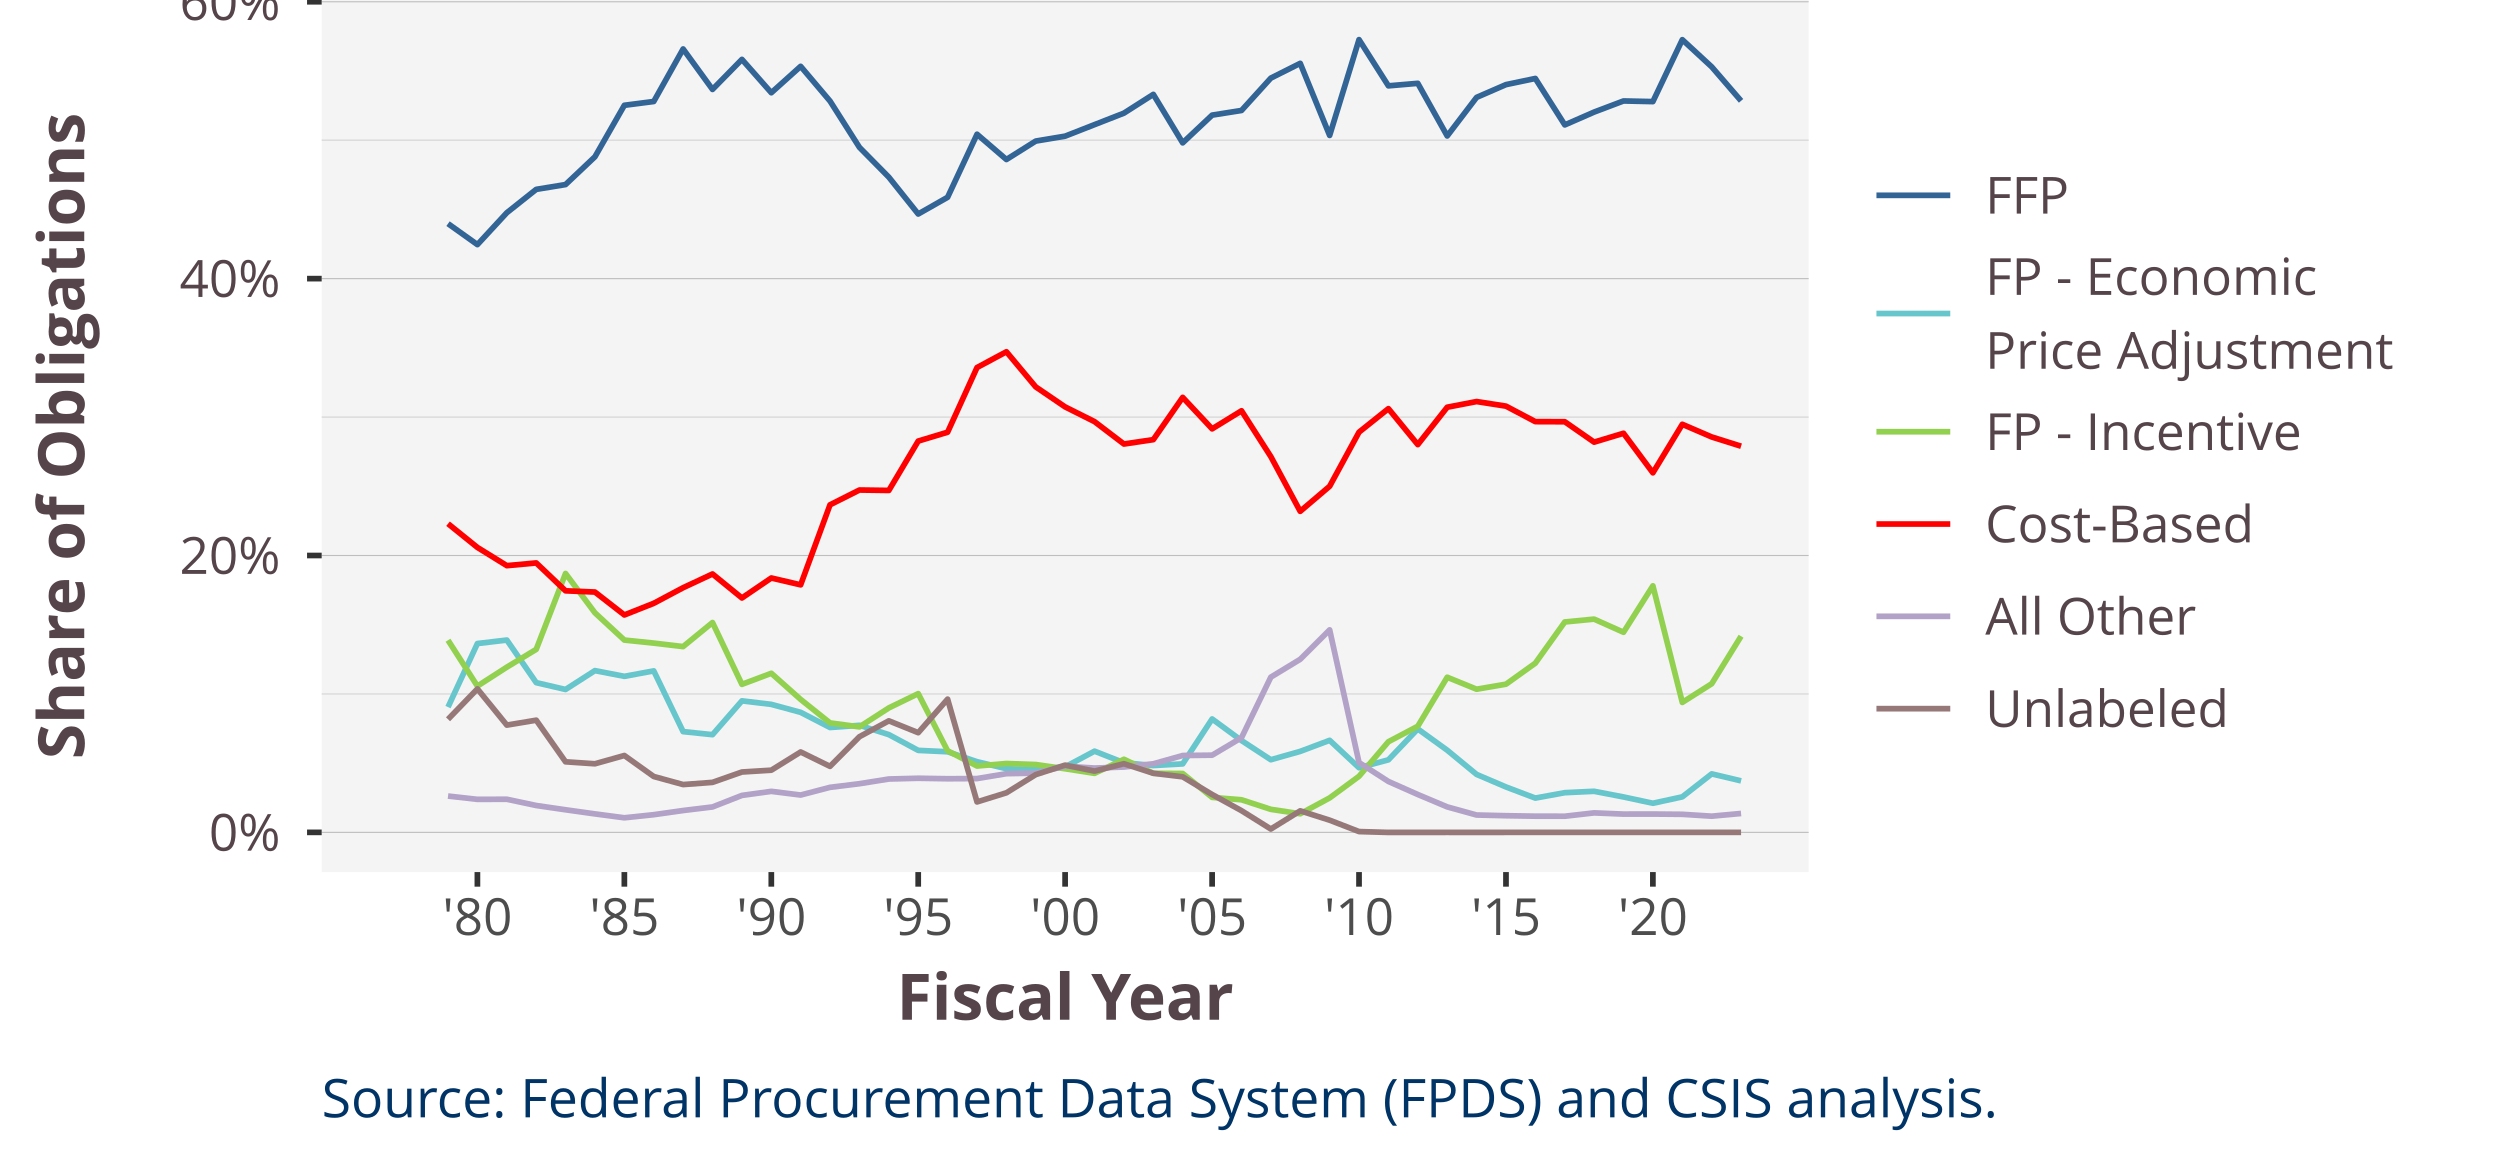
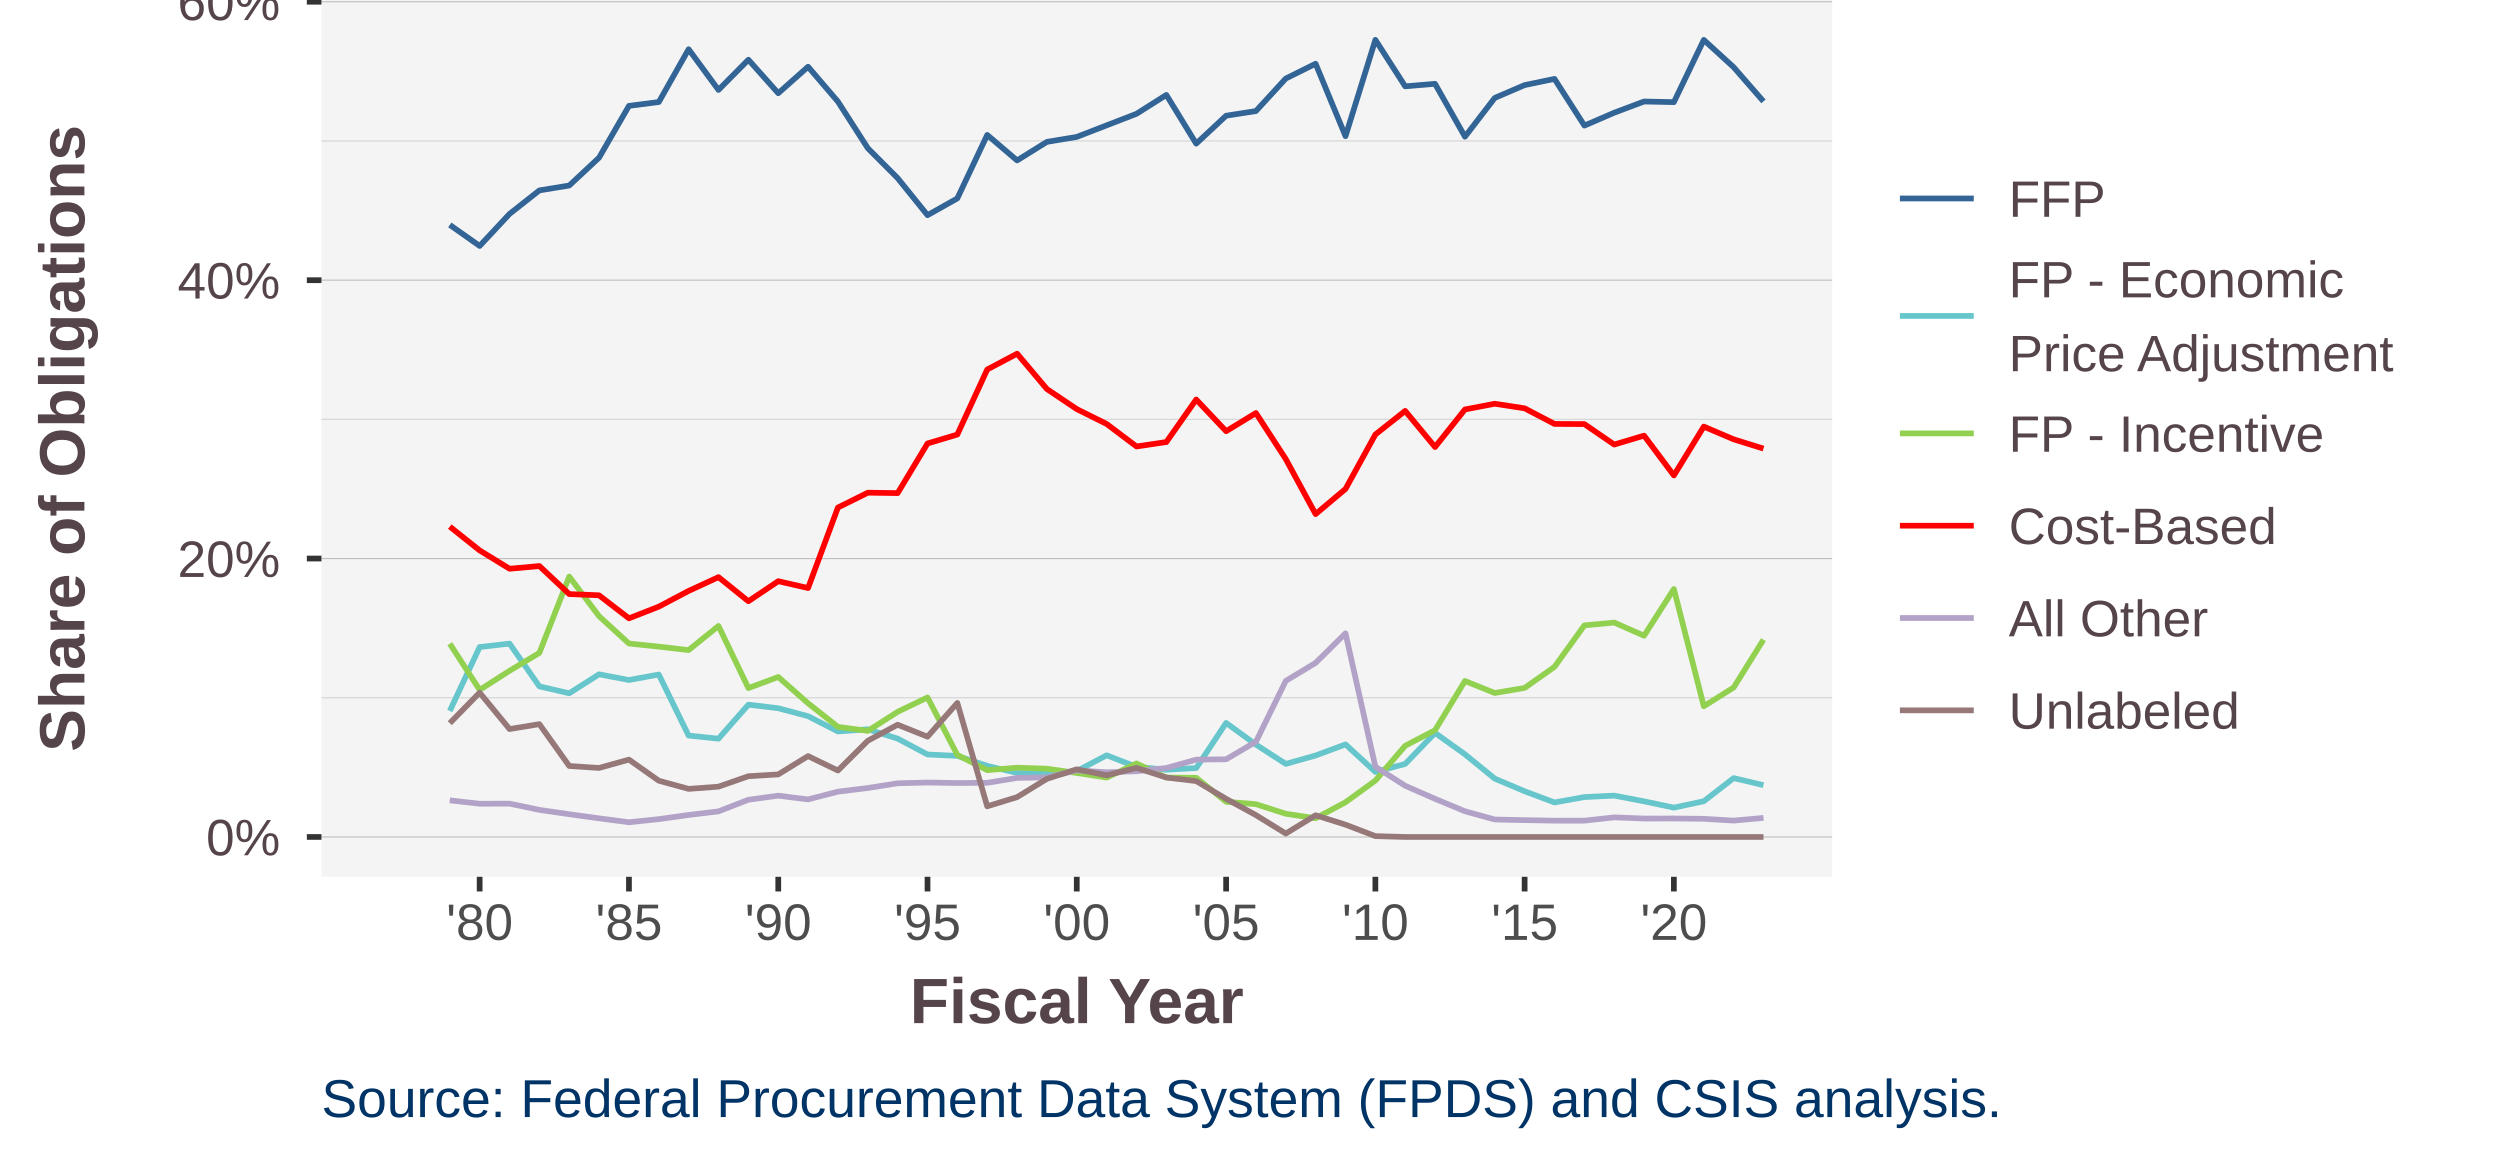
<svg xmlns="http://www.w3.org/2000/svg" class="svglite" width="468.00pt" height="216.00pt" viewBox="0 0 468.00 216.00">
  <defs>
    <style type="text/css">
    .svglite line, .svglite polyline, .svglite polygon, .svglite path, .svglite rect, .svglite circle {
      fill: none;
      stroke: #000000;
      stroke-linecap: round;
      stroke-linejoin: round;
      stroke-miterlimit: 10.00;
    }
    .svglite text {
      white-space: pre;
    }
  </style>
  </defs>
  <rect width="100%" height="100%" style="stroke: none; fill: #FFFFFF;" />
  <defs>
    <clipPath id="cpMC4wMHw0NjguMDB8MC4wMHwyMTYuMDA=">
      <rect x="0.00" y="0.00" width="468.00" height="216.00" />
    </clipPath>
  </defs>
  <g clip-path="url(#cpMC4wMHw0NjguMDB8MC4wMHwyMTYuMDA=)">
    <rect x="0.00" y="-0" width="468.00" height="216.00" style="stroke-width: 1.07; stroke: #FFFFFF; fill: #FFFFFF;" />
  </g>
  <defs>
-     <clipPath id="cpNjAuMjJ8MzM4LjU4fDAuMDB8MTYzLjI1">
-       <rect x="60.22" y="0.00" width="278.36" height="163.25" />
+     <clipPath id="cpNjAuMTh8MzQyLjk4fDAuMDB8MTY0LjE0">
+       <rect x="60.18" y="0.00" width="282.80" height="164.14" />
    </clipPath>
  </defs>
-   <g clip-path="url(#cpNjAuMjJ8MzM4LjU4fDAuMDB8MTYzLjI1)">
-     <rect x="60.22" y="0.00" width="278.36" height="163.25" style="stroke-width: 1.07; stroke: none; fill: #F4F4F4;" />
-     <polyline points="60.22,129.91 338.58,129.91 " style="stroke-width: 0.21; stroke: #D3D3D3; stroke-linecap: butt;" />
-     <polyline points="60.22,78.08 338.58,78.08 " style="stroke-width: 0.21; stroke: #D3D3D3; stroke-linecap: butt;" />
-     <polyline points="60.22,26.24 338.58,26.24 " style="stroke-width: 0.21; stroke: #D3D3D3; stroke-linecap: butt;" />
-     <polyline points="60.22,155.82 338.58,155.82 " style="stroke-width: 0.21; stroke: #BEBEBE; stroke-linecap: butt;" />
-     <polyline points="60.22,103.99 338.58,103.99 " style="stroke-width: 0.21; stroke: #BEBEBE; stroke-linecap: butt;" />
-     <polyline points="60.22,52.16 338.58,52.16 " style="stroke-width: 0.21; stroke: #BEBEBE; stroke-linecap: butt;" />
-     <polyline points="60.22,0.33 338.58,0.33 " style="stroke-width: 0.21; stroke: #BEBEBE; stroke-linecap: butt;" />
-     <polyline points="83.87,41.87 89.37,45.79 94.88,39.82 100.38,35.45 105.87,34.55 111.37,29.35 116.88,19.71 122.38,19.00 127.88,9.17 133.38,16.74 138.89,11.12 144.39,17.36 149.88,12.42 155.38,18.92 160.89,27.59 166.39,33.17 171.89,40.06 177.39,36.93 182.90,25.13 188.40,29.86 193.89,26.41 199.39,25.49 204.90,23.33 210.40,21.18 215.90,17.67 221.40,26.74 226.91,21.55 232.41,20.68 237.90,14.62 243.40,11.86 248.91,25.35 254.41,7.42 259.91,16.07 265.41,15.60 270.92,25.45 276.42,18.23 281.92,15.84 287.41,14.69 292.93,23.38 298.42,20.98 303.92,18.90 309.42,19.02 314.93,7.43 320.43,12.51 325.93,18.88 " style="stroke-width: 1.07; stroke: #326496; stroke-linecap: butt;" />
-     <polyline points="83.87,132.37 89.37,120.47 94.88,119.82 100.38,127.79 105.87,129.07 111.37,125.54 116.88,126.61 122.38,125.59 127.88,136.96 133.38,137.53 138.89,131.20 144.39,131.86 149.88,133.35 155.38,136.19 160.89,135.78 166.39,137.52 171.89,140.47 177.39,140.73 182.90,142.59 188.40,143.90 193.89,144.08 199.39,143.56 204.90,140.62 210.40,142.78 215.90,143.31 221.40,143.00 226.91,134.59 232.41,138.63 237.90,142.22 243.40,140.66 248.91,138.59 254.41,143.72 259.91,142.24 265.41,136.46 270.92,140.44 276.42,144.97 281.92,147.32 287.41,149.40 292.93,148.39 298.42,148.13 303.92,149.19 309.42,150.37 314.93,149.17 320.43,144.87 325.93,146.18 " style="stroke-width: 1.07; stroke: #66C6CB; stroke-linecap: butt;" />
-     <polyline points="83.87,119.85 89.37,128.44 94.88,124.89 100.38,121.56 105.87,107.36 111.37,114.72 116.88,119.82 122.38,120.39 127.88,121.04 133.38,116.54 138.89,128.11 144.39,126.04 149.88,130.93 155.38,135.33 160.89,136.07 166.39,132.52 171.89,129.85 177.39,140.55 182.90,143.40 188.40,142.93 193.89,143.12 199.39,143.91 204.90,144.77 210.40,142.14 215.90,144.76 221.40,144.80 226.91,149.27 232.41,149.72 237.90,151.51 243.40,152.34 248.91,149.37 254.41,145.32 259.91,138.85 265.41,135.95 270.92,126.78 276.42,129.02 281.92,128.08 287.41,124.15 292.93,116.43 298.42,115.90 303.92,118.36 309.42,109.67 314.93,131.49 320.43,128.00 325.93,119.10 " style="stroke-width: 1.07; stroke: #92D050; stroke-linecap: butt;" />
-     <polyline points="83.87,98.04 89.37,102.48 94.88,105.89 100.38,105.38 105.87,110.60 111.37,110.83 116.88,115.12 122.38,112.94 127.88,110.02 133.38,107.45 138.89,111.94 144.39,108.20 149.88,109.48 155.38,94.50 160.89,91.73 166.39,91.81 171.89,82.57 177.39,80.91 182.90,68.80 188.40,65.85 193.89,72.43 199.39,76.17 204.90,78.93 210.40,83.12 215.90,82.30 221.40,74.39 226.91,80.28 232.41,76.90 237.90,85.48 243.40,95.72 248.91,91.03 254.41,80.90 259.91,76.50 265.41,83.23 270.92,76.23 276.42,75.17 281.92,76.03 287.41,78.93 292.93,78.95 298.42,82.77 303.92,81.11 309.42,88.51 314.93,79.43 320.43,81.80 325.93,83.53 " style="stroke-width: 1.07; stroke: #FF0000; stroke-linecap: butt;" />
-     <polyline points="83.87,149.02 89.37,149.64 94.88,149.62 100.38,150.79 105.87,151.59 111.37,152.36 116.88,153.09 122.38,152.51 127.88,151.73 133.38,151.06 138.89,148.90 144.39,148.14 149.88,148.83 155.38,147.39 160.89,146.71 166.39,145.83 171.89,145.69 177.39,145.78 182.90,145.75 188.40,144.83 193.89,144.73 199.39,143.43 204.90,143.78 210.40,143.59 215.90,142.98 221.40,141.43 226.91,141.37 232.41,138.10 237.90,126.76 243.40,123.42 248.91,117.91 254.41,142.75 259.91,146.29 265.41,148.73 270.92,151.05 276.42,152.57 281.92,152.70 287.41,152.79 292.93,152.80 298.42,152.17 303.92,152.40 309.42,152.39 314.93,152.44 320.43,152.79 325.93,152.28 " style="stroke-width: 1.07; stroke: #B3A2C7; stroke-linecap: butt;" />
-     <polyline points="83.87,134.65 89.37,128.96 94.88,135.74 100.38,134.82 105.87,142.61 111.37,142.98 116.88,141.43 122.38,145.36 127.88,146.87 133.38,146.46 138.89,144.52 144.39,144.18 149.88,140.77 155.38,143.46 160.89,137.91 166.39,134.94 171.89,137.16 177.39,130.88 182.90,150.12 188.40,148.41 193.89,145.01 199.39,143.23 204.90,144.35 210.40,142.97 215.90,144.76 221.40,145.42 226.91,148.73 232.41,151.76 237.90,155.19 243.40,151.79 248.91,153.54 254.41,155.67 259.91,155.83 265.41,155.83 270.92,155.82 276.42,155.83 281.92,155.82 287.41,155.82 292.93,155.82 298.42,155.82 303.92,155.82 309.42,155.82 314.93,155.82 320.43,155.82 325.93,155.82 " style="stroke-width: 1.07; stroke: #967878; stroke-linecap: butt;" />
+   <g clip-path="url(#cpNjAuMTh8MzQyLjk4fDAuMDB8MTY0LjE0)">
+     <rect x="60.18" y="-0" width="282.80" height="164.14" style="stroke-width: 1.07; stroke: none; fill: #F4F4F4;" />
+     <polyline points="60.18,130.62 342.98,130.62 " style="stroke-width: 0.21; stroke: #D3D3D3; stroke-linecap: butt;" />
+     <polyline points="60.18,78.50 342.98,78.50 " style="stroke-width: 0.21; stroke: #D3D3D3; stroke-linecap: butt;" />
+     <polyline points="60.18,26.39 342.98,26.39 " style="stroke-width: 0.21; stroke: #D3D3D3; stroke-linecap: butt;" />
+     <polyline points="60.18,156.68 342.98,156.68 " style="stroke-width: 0.21; stroke: #BEBEBE; stroke-linecap: butt;" />
+     <polyline points="60.18,104.56 342.98,104.56 " style="stroke-width: 0.21; stroke: #BEBEBE; stroke-linecap: butt;" />
+     <polyline points="60.18,52.45 342.98,52.45 " style="stroke-width: 0.21; stroke: #BEBEBE; stroke-linecap: butt;" />
+     <polyline points="60.18,0.33 342.98,0.33 " style="stroke-width: 0.21; stroke: #BEBEBE; stroke-linecap: butt;" />
+     <polyline points="84.20,42.10 89.79,46.04 95.39,40.04 100.97,35.64 106.56,34.73 112.14,29.52 117.74,19.82 123.33,19.10 128.91,9.22 134.50,16.83 140.10,11.18 145.69,17.45 151.27,12.49 156.86,19.02 162.46,27.75 168.04,33.35 173.63,40.28 179.21,37.14 184.81,25.26 190.40,30.03 195.98,26.56 201.57,25.63 207.17,23.46 212.76,21.30 218.34,17.77 223.93,26.89 229.53,21.66 235.11,20.79 240.70,14.70 246.28,11.93 251.88,25.49 257.47,7.46 263.05,16.16 268.64,15.69 274.24,25.59 279.82,18.33 285.41,15.93 291.00,14.77 296.60,23.51 302.18,21.10 307.77,19.00 313.35,19.12 318.95,7.47 324.54,12.58 330.12,18.98 " style="stroke-width: 1.07; stroke: #326496; stroke-linecap: butt;" />
+     <polyline points="84.20,133.09 89.79,121.13 95.39,120.48 100.97,128.49 106.56,129.78 112.14,126.23 117.74,127.30 123.33,126.27 128.91,137.70 134.50,138.28 140.10,131.91 145.69,132.58 151.27,134.07 156.86,136.93 162.46,136.52 168.04,138.27 173.63,141.24 179.21,141.50 184.81,143.37 190.40,144.69 195.98,144.87 201.57,144.34 207.17,141.39 212.76,143.56 218.34,144.09 223.93,143.78 229.53,135.33 235.11,139.39 240.70,143.00 246.28,141.43 251.88,139.35 257.47,144.50 263.05,143.01 268.64,137.20 274.24,141.21 279.82,145.76 285.41,148.12 291.00,150.22 296.60,149.21 302.18,148.94 307.77,150.01 313.35,151.19 318.95,149.99 324.54,145.66 330.12,146.98 " style="stroke-width: 1.07; stroke: #66C6CB; stroke-linecap: butt;" />
+     <polyline points="84.20,120.50 89.79,129.15 95.39,125.57 100.97,122.22 106.56,107.94 112.14,115.35 117.74,120.47 123.33,121.05 128.91,121.70 134.50,117.18 140.10,128.81 145.69,126.73 151.27,131.65 156.86,136.07 162.46,136.82 168.04,133.25 173.63,130.56 179.21,141.32 184.81,144.18 190.40,143.71 195.98,143.90 201.57,144.70 207.17,145.56 212.76,142.92 218.34,145.56 223.93,145.60 229.53,150.09 235.11,150.54 240.70,152.34 246.28,153.17 251.88,150.18 257.47,146.12 263.05,139.61 268.64,136.69 274.24,127.48 279.82,129.73 285.41,128.78 291.00,124.83 296.60,117.07 302.18,116.54 307.77,119.01 313.35,110.27 318.95,132.21 324.54,128.70 330.12,119.75 " style="stroke-width: 1.07; stroke: #92D050; stroke-linecap: butt;" />
+     <polyline points="84.20,98.58 89.79,103.04 95.39,106.47 100.97,105.96 106.56,111.21 112.14,111.44 117.74,115.75 123.33,113.56 128.91,110.62 134.50,108.04 140.10,112.55 145.69,108.80 151.27,110.08 156.86,95.01 162.46,92.23 168.04,92.31 173.63,83.02 179.21,81.35 184.81,69.17 190.40,66.21 195.98,72.83 201.57,76.58 207.17,79.37 212.76,83.58 218.34,82.75 223.93,74.79 229.53,80.72 235.11,77.32 240.70,85.94 246.28,96.24 251.88,91.53 257.47,81.34 263.05,76.92 268.64,83.68 274.24,76.65 279.82,75.58 285.41,76.44 291.00,79.36 296.60,79.39 302.18,83.22 307.77,81.55 313.35,89.00 318.95,79.86 324.54,82.24 330.12,83.98 " style="stroke-width: 1.07; stroke: #FF0000; stroke-linecap: butt;" />
+     <polyline points="84.20,149.83 89.79,150.46 95.39,150.44 100.97,151.61 106.56,152.42 112.14,153.19 117.74,153.93 123.33,153.34 128.91,152.56 134.50,151.89 140.10,149.71 145.69,148.95 151.27,149.65 156.86,148.20 162.46,147.51 168.04,146.63 173.63,146.49 179.21,146.58 184.81,146.54 190.40,145.62 195.98,145.53 201.57,144.21 207.17,144.57 212.76,144.38 218.34,143.77 223.93,142.20 229.53,142.14 235.11,138.85 240.70,127.46 246.28,124.09 251.88,118.56 257.47,143.53 263.05,147.09 268.64,149.54 274.24,151.87 279.82,153.41 285.41,153.53 291.00,153.63 296.60,153.63 302.18,153.01 307.77,153.23 313.35,153.22 318.95,153.28 324.54,153.62 330.12,153.11 " style="stroke-width: 1.07; stroke: #B3A2C7; stroke-linecap: butt;" />
+     <polyline points="84.20,135.38 89.79,129.66 95.39,136.48 100.97,135.56 106.56,143.39 112.14,143.76 117.74,142.20 123.33,146.15 128.91,147.68 134.50,147.26 140.10,145.31 145.69,144.97 151.27,141.54 156.86,144.24 162.46,138.66 168.04,135.67 173.63,137.91 179.21,131.59 184.81,150.94 190.40,149.22 195.98,145.80 201.57,144.01 207.17,145.14 212.76,143.75 218.34,145.55 223.93,146.22 229.53,149.54 235.11,152.59 240.70,156.04 246.28,152.62 251.88,154.38 257.47,156.52 263.05,156.68 268.64,156.68 274.24,156.68 279.82,156.68 285.41,156.68 291.00,156.68 296.60,156.68 302.18,156.68 307.77,156.68 313.35,156.68 318.95,156.68 324.54,156.68 330.12,156.68 " style="stroke-width: 1.07; stroke: #967878; stroke-linecap: butt;" />
  </g>
  <g clip-path="url(#cpMC4wMHw0NjguMDB8MC4wMHwyMTYuMDA=)">
-     <text x="52.50" y="159.25" text-anchor="end" style="font-size: 9.60px;fill: #554449; font-family: &quot;Open Sans&quot;;" textLength="13.41px" lengthAdjust="spacingAndGlyphs">0%</text>
-     <text x="52.50" y="107.42" text-anchor="end" style="font-size: 9.60px;fill: #554449; font-family: &quot;Open Sans&quot;;" textLength="18.90px" lengthAdjust="spacingAndGlyphs">20%</text>
-     <text x="52.50" y="55.58" text-anchor="end" style="font-size: 9.60px;fill: #554449; font-family: &quot;Open Sans&quot;;" textLength="18.90px" lengthAdjust="spacingAndGlyphs">40%</text>
-     <text x="52.50" y="3.75" text-anchor="end" style="font-size: 9.60px;fill: #554449; font-family: &quot;Open Sans&quot;;" textLength="18.90px" lengthAdjust="spacingAndGlyphs">60%</text>
-     <polyline points="57.48,155.82 60.22,155.82 " style="stroke-width: 1.07; stroke: #333333; stroke-linecap: butt;" />
-     <polyline points="57.48,103.99 60.22,103.99 " style="stroke-width: 1.07; stroke: #333333; stroke-linecap: butt;" />
-     <polyline points="57.48,52.16 60.22,52.16 " style="stroke-width: 1.07; stroke: #333333; stroke-linecap: butt;" />
-     <polyline points="57.48,0.33 60.22,0.33 " style="stroke-width: 1.07; stroke: #333333; stroke-linecap: butt;" />
-     <polyline points="89.37,165.99 89.37,163.25 " style="stroke-width: 1.07; stroke: #333333; stroke-linecap: butt;" />
-     <polyline points="116.88,165.99 116.88,163.25 " style="stroke-width: 1.07; stroke: #333333; stroke-linecap: butt;" />
-     <polyline points="144.39,165.99 144.39,163.25 " style="stroke-width: 1.07; stroke: #333333; stroke-linecap: butt;" />
-     <polyline points="171.89,165.99 171.89,163.25 " style="stroke-width: 1.07; stroke: #333333; stroke-linecap: butt;" />
-     <polyline points="199.39,165.99 199.39,163.25 " style="stroke-width: 1.07; stroke: #333333; stroke-linecap: butt;" />
-     <polyline points="226.91,165.99 226.91,163.25 " style="stroke-width: 1.07; stroke: #333333; stroke-linecap: butt;" />
-     <polyline points="254.41,165.99 254.41,163.25 " style="stroke-width: 1.07; stroke: #333333; stroke-linecap: butt;" />
-     <polyline points="281.92,165.99 281.92,163.25 " style="stroke-width: 1.07; stroke: #333333; stroke-linecap: butt;" />
-     <polyline points="309.42,165.99 309.42,163.25 " style="stroke-width: 1.07; stroke: #333333; stroke-linecap: butt;" />
-     <text x="89.37" y="175.03" text-anchor="middle" style="font-size: 9.60px;fill: #4D4D4D; font-family: &quot;Open Sans&quot;;" textLength="13.08px" lengthAdjust="spacingAndGlyphs">'80</text>
-     <text x="116.88" y="175.03" text-anchor="middle" style="font-size: 9.60px;fill: #4D4D4D; font-family: &quot;Open Sans&quot;;" textLength="13.08px" lengthAdjust="spacingAndGlyphs">'85</text>
-     <text x="144.39" y="175.03" text-anchor="middle" style="font-size: 9.60px;fill: #4D4D4D; font-family: &quot;Open Sans&quot;;" textLength="13.08px" lengthAdjust="spacingAndGlyphs">'90</text>
-     <text x="171.89" y="175.03" text-anchor="middle" style="font-size: 9.60px;fill: #4D4D4D; font-family: &quot;Open Sans&quot;;" textLength="13.08px" lengthAdjust="spacingAndGlyphs">'95</text>
-     <text x="199.39" y="175.03" text-anchor="middle" style="font-size: 9.60px;fill: #4D4D4D; font-family: &quot;Open Sans&quot;;" textLength="13.08px" lengthAdjust="spacingAndGlyphs">'00</text>
-     <text x="226.91" y="175.03" text-anchor="middle" style="font-size: 9.60px;fill: #4D4D4D; font-family: &quot;Open Sans&quot;;" textLength="13.08px" lengthAdjust="spacingAndGlyphs">'05</text>
-     <text x="254.41" y="175.03" text-anchor="middle" style="font-size: 9.60px;fill: #4D4D4D; font-family: &quot;Open Sans&quot;;" textLength="13.08px" lengthAdjust="spacingAndGlyphs">'10</text>
-     <text x="281.92" y="175.03" text-anchor="middle" style="font-size: 9.60px;fill: #4D4D4D; font-family: &quot;Open Sans&quot;;" textLength="13.08px" lengthAdjust="spacingAndGlyphs">'15</text>
-     <text x="309.42" y="175.03" text-anchor="middle" style="font-size: 9.60px;fill: #4D4D4D; font-family: &quot;Open Sans&quot;;" textLength="13.08px" lengthAdjust="spacingAndGlyphs">'20</text>
-     <text x="199.40" y="190.89" text-anchor="middle" style="font-size: 12.00px; font-weight: bold;fill: #554449; font-family: &quot;Open Sans&quot;;" textLength="63.71px" lengthAdjust="spacingAndGlyphs">Fiscal Year</text>
-     <text transform="translate(15.77,81.62) rotate(-90)" text-anchor="middle" style="font-size: 12.00px; font-weight: bold;fill: #554449; font-family: &quot;Open Sans&quot;;" textLength="121.28px" lengthAdjust="spacingAndGlyphs">Share of Obligations</text>
-     <rect x="349.54" y="21.95" width="100.46" height="119.35" style="stroke-width: 1.07; stroke: none; fill: #FFFFFF;" />
-     <rect x="349.54" y="27.93" width="17.28" height="17.28" style="stroke-width: 1.07; stroke: none; fill: #FFFFFF;" />
-     <line x1="351.27" y1="36.57" x2="365.09" y2="36.57" style="stroke-width: 1.07; stroke: #326496; stroke-linecap: butt;" />
-     <rect x="349.54" y="45.21" width="17.28" height="26.97" style="stroke-width: 1.07; stroke: none; fill: #FFFFFF;" />
-     <line x1="351.27" y1="58.69" x2="365.09" y2="58.69" style="stroke-width: 1.07; stroke: #66C6CB; stroke-linecap: butt;" />
-     <rect x="349.54" y="72.18" width="17.28" height="17.28" style="stroke-width: 1.07; stroke: none; fill: #FFFFFF;" />
-     <line x1="351.27" y1="80.82" x2="365.09" y2="80.82" style="stroke-width: 1.07; stroke: #92D050; stroke-linecap: butt;" />
-     <rect x="349.54" y="89.46" width="17.28" height="17.28" style="stroke-width: 1.07; stroke: none; fill: #FFFFFF;" />
-     <line x1="351.27" y1="98.10" x2="365.09" y2="98.10" style="stroke-width: 1.07; stroke: #FF0000; stroke-linecap: butt;" />
-     <rect x="349.54" y="106.74" width="17.28" height="17.28" style="stroke-width: 1.07; stroke: none; fill: #FFFFFF;" />
-     <line x1="351.27" y1="115.38" x2="365.09" y2="115.38" style="stroke-width: 1.07; stroke: #B3A2C7; stroke-linecap: butt;" />
-     <rect x="349.54" y="124.02" width="17.28" height="17.28" style="stroke-width: 1.07; stroke: none; fill: #FFFFFF;" />
-     <line x1="351.27" y1="132.66" x2="365.09" y2="132.66" style="stroke-width: 1.07; stroke: #967878; stroke-linecap: butt;" />
-     <text x="371.64" y="39.99" style="font-size: 9.60px;fill: #554449; font-family: &quot;Open Sans&quot;;" textLength="15.66px" lengthAdjust="spacingAndGlyphs">FFP</text>
-     <text x="371.64" y="55.20" style="font-size: 9.60px;fill: #554449; font-family: &quot;Open Sans&quot;;" textLength="62.01px" lengthAdjust="spacingAndGlyphs">FP - Economic</text>
-     <text x="371.64" y="69.03" style="font-size: 9.60px;fill: #554449; font-family: &quot;Open Sans&quot;;" textLength="76.36px" lengthAdjust="spacingAndGlyphs">Price Adjustment</text>
-     <text x="371.64" y="84.24" style="font-size: 9.60px;fill: #554449; font-family: &quot;Open Sans&quot;;" textLength="59.22px" lengthAdjust="spacingAndGlyphs">FP - Incentive</text>
-     <text x="371.64" y="101.52" style="font-size: 9.60px;fill: #554449; font-family: &quot;Open Sans&quot;;" textLength="50.23px" lengthAdjust="spacingAndGlyphs">Cost-Based</text>
-     <text x="371.64" y="118.80" style="font-size: 9.60px;fill: #554449; font-family: &quot;Open Sans&quot;;" textLength="39.46px" lengthAdjust="spacingAndGlyphs">All Other</text>
-     <text x="371.64" y="136.08" style="font-size: 9.60px;fill: #554449; font-family: &quot;Open Sans&quot;;" textLength="45.55px" lengthAdjust="spacingAndGlyphs">Unlabeled</text>
-     <text x="60.22" y="209.16" style="font-size: 10.00px;fill: #003366; font-family: &quot;Open Sans&quot;;" textLength="314.40px" lengthAdjust="spacingAndGlyphs">Source: Federal Procurement Data System (FPDS) and CSIS analysis.</text>
+     <text x="52.46" y="160.11" text-anchor="end" style="font-size: 9.60px;fill: #554449; font-family: &quot;Arial&quot;;" textLength="13.86px" lengthAdjust="spacingAndGlyphs">0%</text>
+     <text x="52.46" y="108.00" text-anchor="end" style="font-size: 9.60px;fill: #554449; font-family: &quot;Arial&quot;;" textLength="19.20px" lengthAdjust="spacingAndGlyphs">20%</text>
+     <text x="52.46" y="55.88" text-anchor="end" style="font-size: 9.60px;fill: #554449; font-family: &quot;Arial&quot;;" textLength="19.20px" lengthAdjust="spacingAndGlyphs">40%</text>
+     <text x="52.46" y="3.76" text-anchor="end" style="font-size: 9.60px;fill: #554449; font-family: &quot;Arial&quot;;" textLength="19.20px" lengthAdjust="spacingAndGlyphs">60%</text>
+     <polyline points="57.44,156.68 60.18,156.68 " style="stroke-width: 1.07; stroke: #333333; stroke-linecap: butt;" />
+     <polyline points="57.44,104.56 60.18,104.56 " style="stroke-width: 1.07; stroke: #333333; stroke-linecap: butt;" />
+     <polyline points="57.44,52.45 60.18,52.45 " style="stroke-width: 1.07; stroke: #333333; stroke-linecap: butt;" />
+     <polyline points="57.44,0.33 60.18,0.33 " style="stroke-width: 1.07; stroke: #333333; stroke-linecap: butt;" />
+     <polyline points="89.79,166.88 89.79,164.14 " style="stroke-width: 1.07; stroke: #333333; stroke-linecap: butt;" />
+     <polyline points="117.74,166.88 117.74,164.14 " style="stroke-width: 1.07; stroke: #333333; stroke-linecap: butt;" />
+     <polyline points="145.69,166.88 145.69,164.14 " style="stroke-width: 1.07; stroke: #333333; stroke-linecap: butt;" />
+     <polyline points="173.63,166.88 173.63,164.14 " style="stroke-width: 1.07; stroke: #333333; stroke-linecap: butt;" />
+     <polyline points="201.57,166.88 201.57,164.14 " style="stroke-width: 1.07; stroke: #333333; stroke-linecap: butt;" />
+     <polyline points="229.53,166.88 229.53,164.14 " style="stroke-width: 1.07; stroke: #333333; stroke-linecap: butt;" />
+     <polyline points="257.47,166.88 257.47,164.14 " style="stroke-width: 1.07; stroke: #333333; stroke-linecap: butt;" />
+     <polyline points="285.41,166.88 285.41,164.14 " style="stroke-width: 1.07; stroke: #333333; stroke-linecap: butt;" />
+     <polyline points="313.35,166.88 313.35,164.14 " style="stroke-width: 1.07; stroke: #333333; stroke-linecap: butt;" />
+     <text x="89.79" y="175.94" text-anchor="middle" style="font-size: 9.60px;fill: #4D4D4D; font-family: &quot;Arial&quot;;" textLength="12.50px" lengthAdjust="spacingAndGlyphs">'80</text>
+     <text x="117.74" y="175.94" text-anchor="middle" style="font-size: 9.60px;fill: #4D4D4D; font-family: &quot;Arial&quot;;" textLength="12.50px" lengthAdjust="spacingAndGlyphs">'85</text>
+     <text x="145.69" y="175.94" text-anchor="middle" style="font-size: 9.60px;fill: #4D4D4D; font-family: &quot;Arial&quot;;" textLength="12.50px" lengthAdjust="spacingAndGlyphs">'90</text>
+     <text x="173.63" y="175.94" text-anchor="middle" style="font-size: 9.60px;fill: #4D4D4D; font-family: &quot;Arial&quot;;" textLength="12.50px" lengthAdjust="spacingAndGlyphs">'95</text>
+     <text x="201.57" y="175.94" text-anchor="middle" style="font-size: 9.60px;fill: #4D4D4D; font-family: &quot;Arial&quot;;" textLength="12.50px" lengthAdjust="spacingAndGlyphs">'00</text>
+     <text x="229.53" y="175.94" text-anchor="middle" style="font-size: 9.60px;fill: #4D4D4D; font-family: &quot;Arial&quot;;" textLength="12.50px" lengthAdjust="spacingAndGlyphs">'05</text>
+     <text x="257.47" y="175.94" text-anchor="middle" style="font-size: 9.60px;fill: #4D4D4D; font-family: &quot;Arial&quot;;" textLength="12.50px" lengthAdjust="spacingAndGlyphs">'10</text>
+     <text x="285.41" y="175.94" text-anchor="middle" style="font-size: 9.60px;fill: #4D4D4D; font-family: &quot;Arial&quot;;" textLength="12.50px" lengthAdjust="spacingAndGlyphs">'15</text>
+     <text x="313.35" y="175.94" text-anchor="middle" style="font-size: 9.60px;fill: #4D4D4D; font-family: &quot;Arial&quot;;" textLength="12.50px" lengthAdjust="spacingAndGlyphs">'20</text>
+     <text x="201.58" y="191.53" text-anchor="middle" style="font-size: 12.00px; font-weight: bold;fill: #554449; font-family: &quot;Arial&quot;;" textLength="62.50px" lengthAdjust="spacingAndGlyphs">Fiscal Year</text>
+     <text transform="translate(15.80,82.07) rotate(-90)" text-anchor="middle" style="font-size: 12.00px; font-weight: bold;fill: #554449; font-family: &quot;Arial&quot;;" textLength="117.35px" lengthAdjust="spacingAndGlyphs">Share of Obligations</text>
+     <rect x="353.94" y="22.53" width="96.06" height="119.07" style="stroke-width: 1.07; stroke: none; fill: #FFFFFF;" />
+     <rect x="353.94" y="28.51" width="17.28" height="17.28" style="stroke-width: 1.07; stroke: none; fill: #FFFFFF;" />
+     <line x1="355.66" y1="37.15" x2="369.49" y2="37.15" style="stroke-width: 1.07; stroke: #326496; stroke-linecap: butt;" />
+     <rect x="353.94" y="45.79" width="17.28" height="26.69" style="stroke-width: 1.07; stroke: none; fill: #FFFFFF;" />
+     <line x1="355.66" y1="59.14" x2="369.49" y2="59.14" style="stroke-width: 1.07; stroke: #66C6CB; stroke-linecap: butt;" />
+     <rect x="353.94" y="72.49" width="17.28" height="17.28" style="stroke-width: 1.07; stroke: none; fill: #FFFFFF;" />
+     <line x1="355.66" y1="81.13" x2="369.49" y2="81.13" style="stroke-width: 1.07; stroke: #92D050; stroke-linecap: butt;" />
+     <rect x="353.94" y="89.77" width="17.28" height="17.28" style="stroke-width: 1.07; stroke: none; fill: #FFFFFF;" />
+     <line x1="355.66" y1="98.41" x2="369.49" y2="98.41" style="stroke-width: 1.07; stroke: #FF0000; stroke-linecap: butt;" />
+     <rect x="353.94" y="107.05" width="17.28" height="17.28" style="stroke-width: 1.07; stroke: none; fill: #FFFFFF;" />
+     <line x1="355.66" y1="115.69" x2="369.49" y2="115.69" style="stroke-width: 1.07; stroke: #B3A2C7; stroke-linecap: butt;" />
+     <rect x="353.94" y="124.33" width="17.28" height="17.28" style="stroke-width: 1.07; stroke: none; fill: #FFFFFF;" />
+     <line x1="355.66" y1="132.97" x2="369.49" y2="132.97" style="stroke-width: 1.07; stroke: #967878; stroke-linecap: butt;" />
+     <text x="376.04" y="40.59" style="font-size: 9.60px;fill: #554449; font-family: &quot;Arial&quot;;" textLength="18.12px" lengthAdjust="spacingAndGlyphs">FFP</text>
+     <text x="376.04" y="55.66" style="font-size: 9.60px;fill: #554449; font-family: &quot;Arial&quot;;" textLength="62.72px" lengthAdjust="spacingAndGlyphs">FP - Economic</text>
+     <text x="376.04" y="69.49" style="font-size: 9.60px;fill: #554449; font-family: &quot;Arial&quot;;" textLength="71.96px" lengthAdjust="spacingAndGlyphs">Price Adjustment</text>
+     <text x="376.04" y="84.56" style="font-size: 9.60px;fill: #554449; font-family: &quot;Arial&quot;;" textLength="59.00px" lengthAdjust="spacingAndGlyphs">FP - Incentive</text>
+     <text x="376.04" y="101.84" style="font-size: 9.60px;fill: #554449; font-family: &quot;Arial&quot;;" textLength="50.11px" lengthAdjust="spacingAndGlyphs">Cost-Based</text>
+     <text x="376.04" y="119.12" style="font-size: 9.60px;fill: #554449; font-family: &quot;Arial&quot;;" textLength="37.31px" lengthAdjust="spacingAndGlyphs">All Other</text>
+     <text x="376.04" y="136.40" style="font-size: 9.60px;fill: #554449; font-family: &quot;Arial&quot;;" textLength="43.20px" lengthAdjust="spacingAndGlyphs">Unlabeled</text>
+     <text x="60.18" y="209.12" style="font-size: 10.00px;fill: #003366; font-family: &quot;Arial&quot;;" textLength="314.70px" lengthAdjust="spacingAndGlyphs">Source: Federal Procurement Data System (FPDS) and CSIS analysis.</text>
  </g>
</svg>
